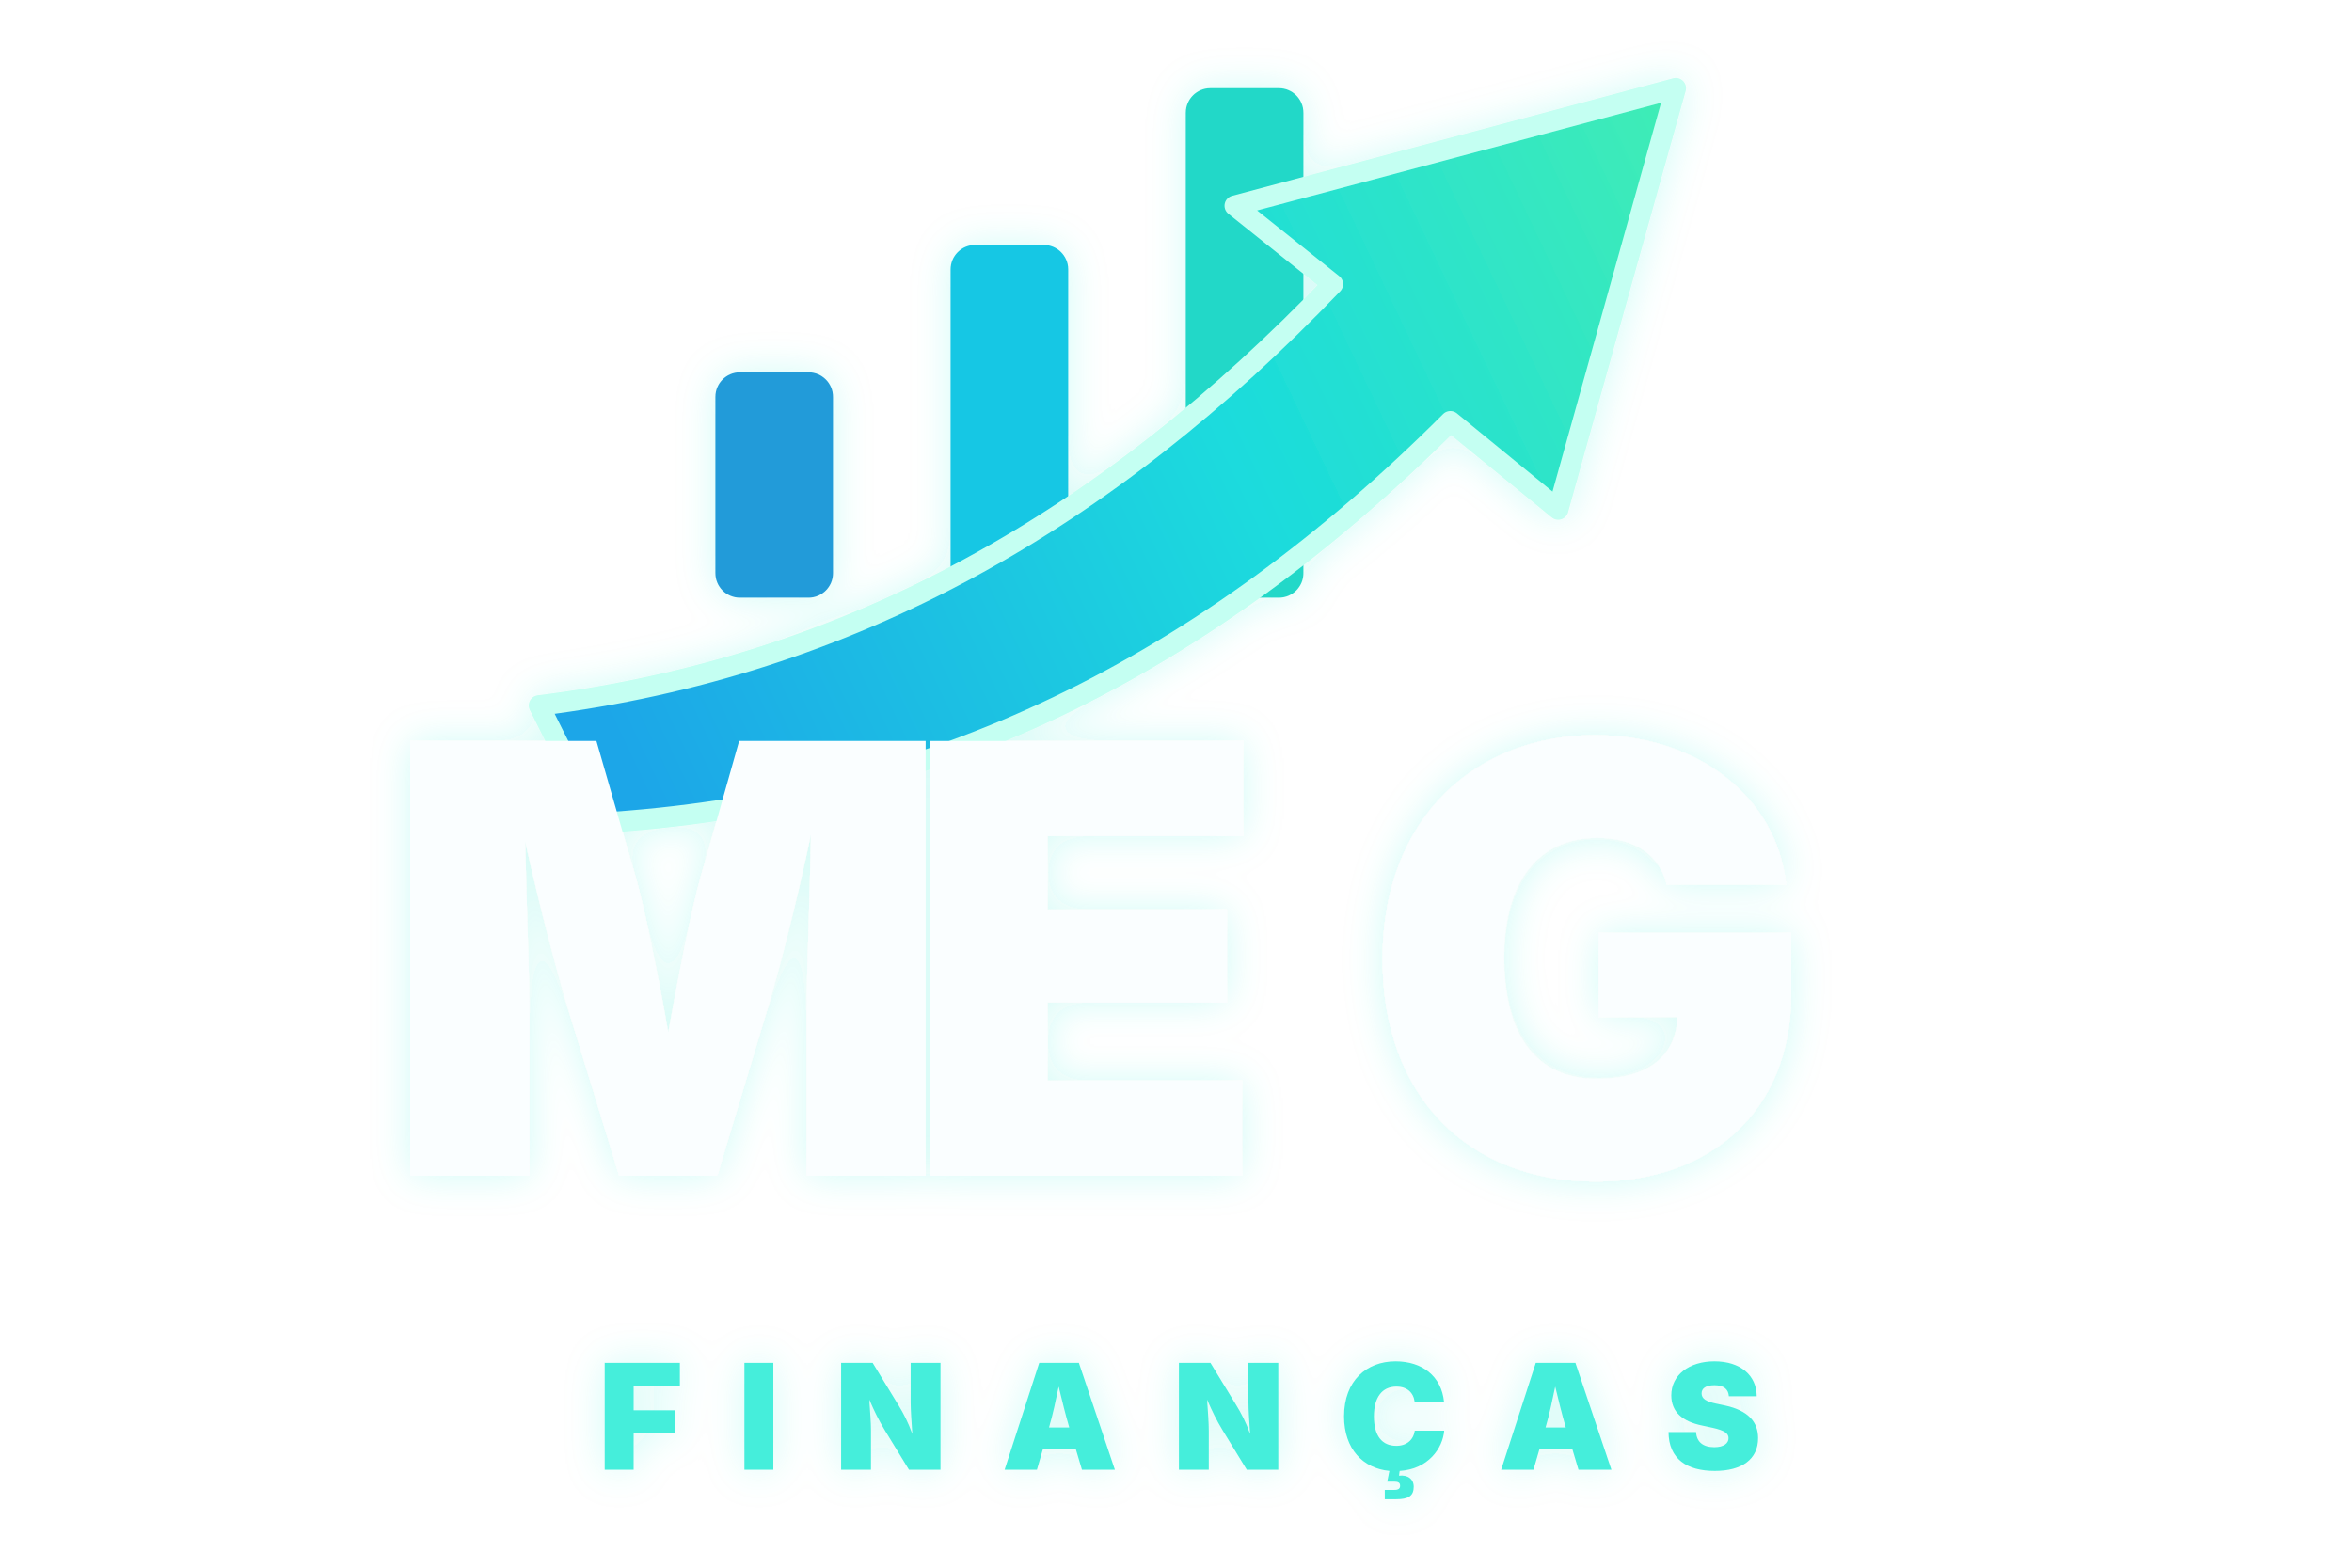
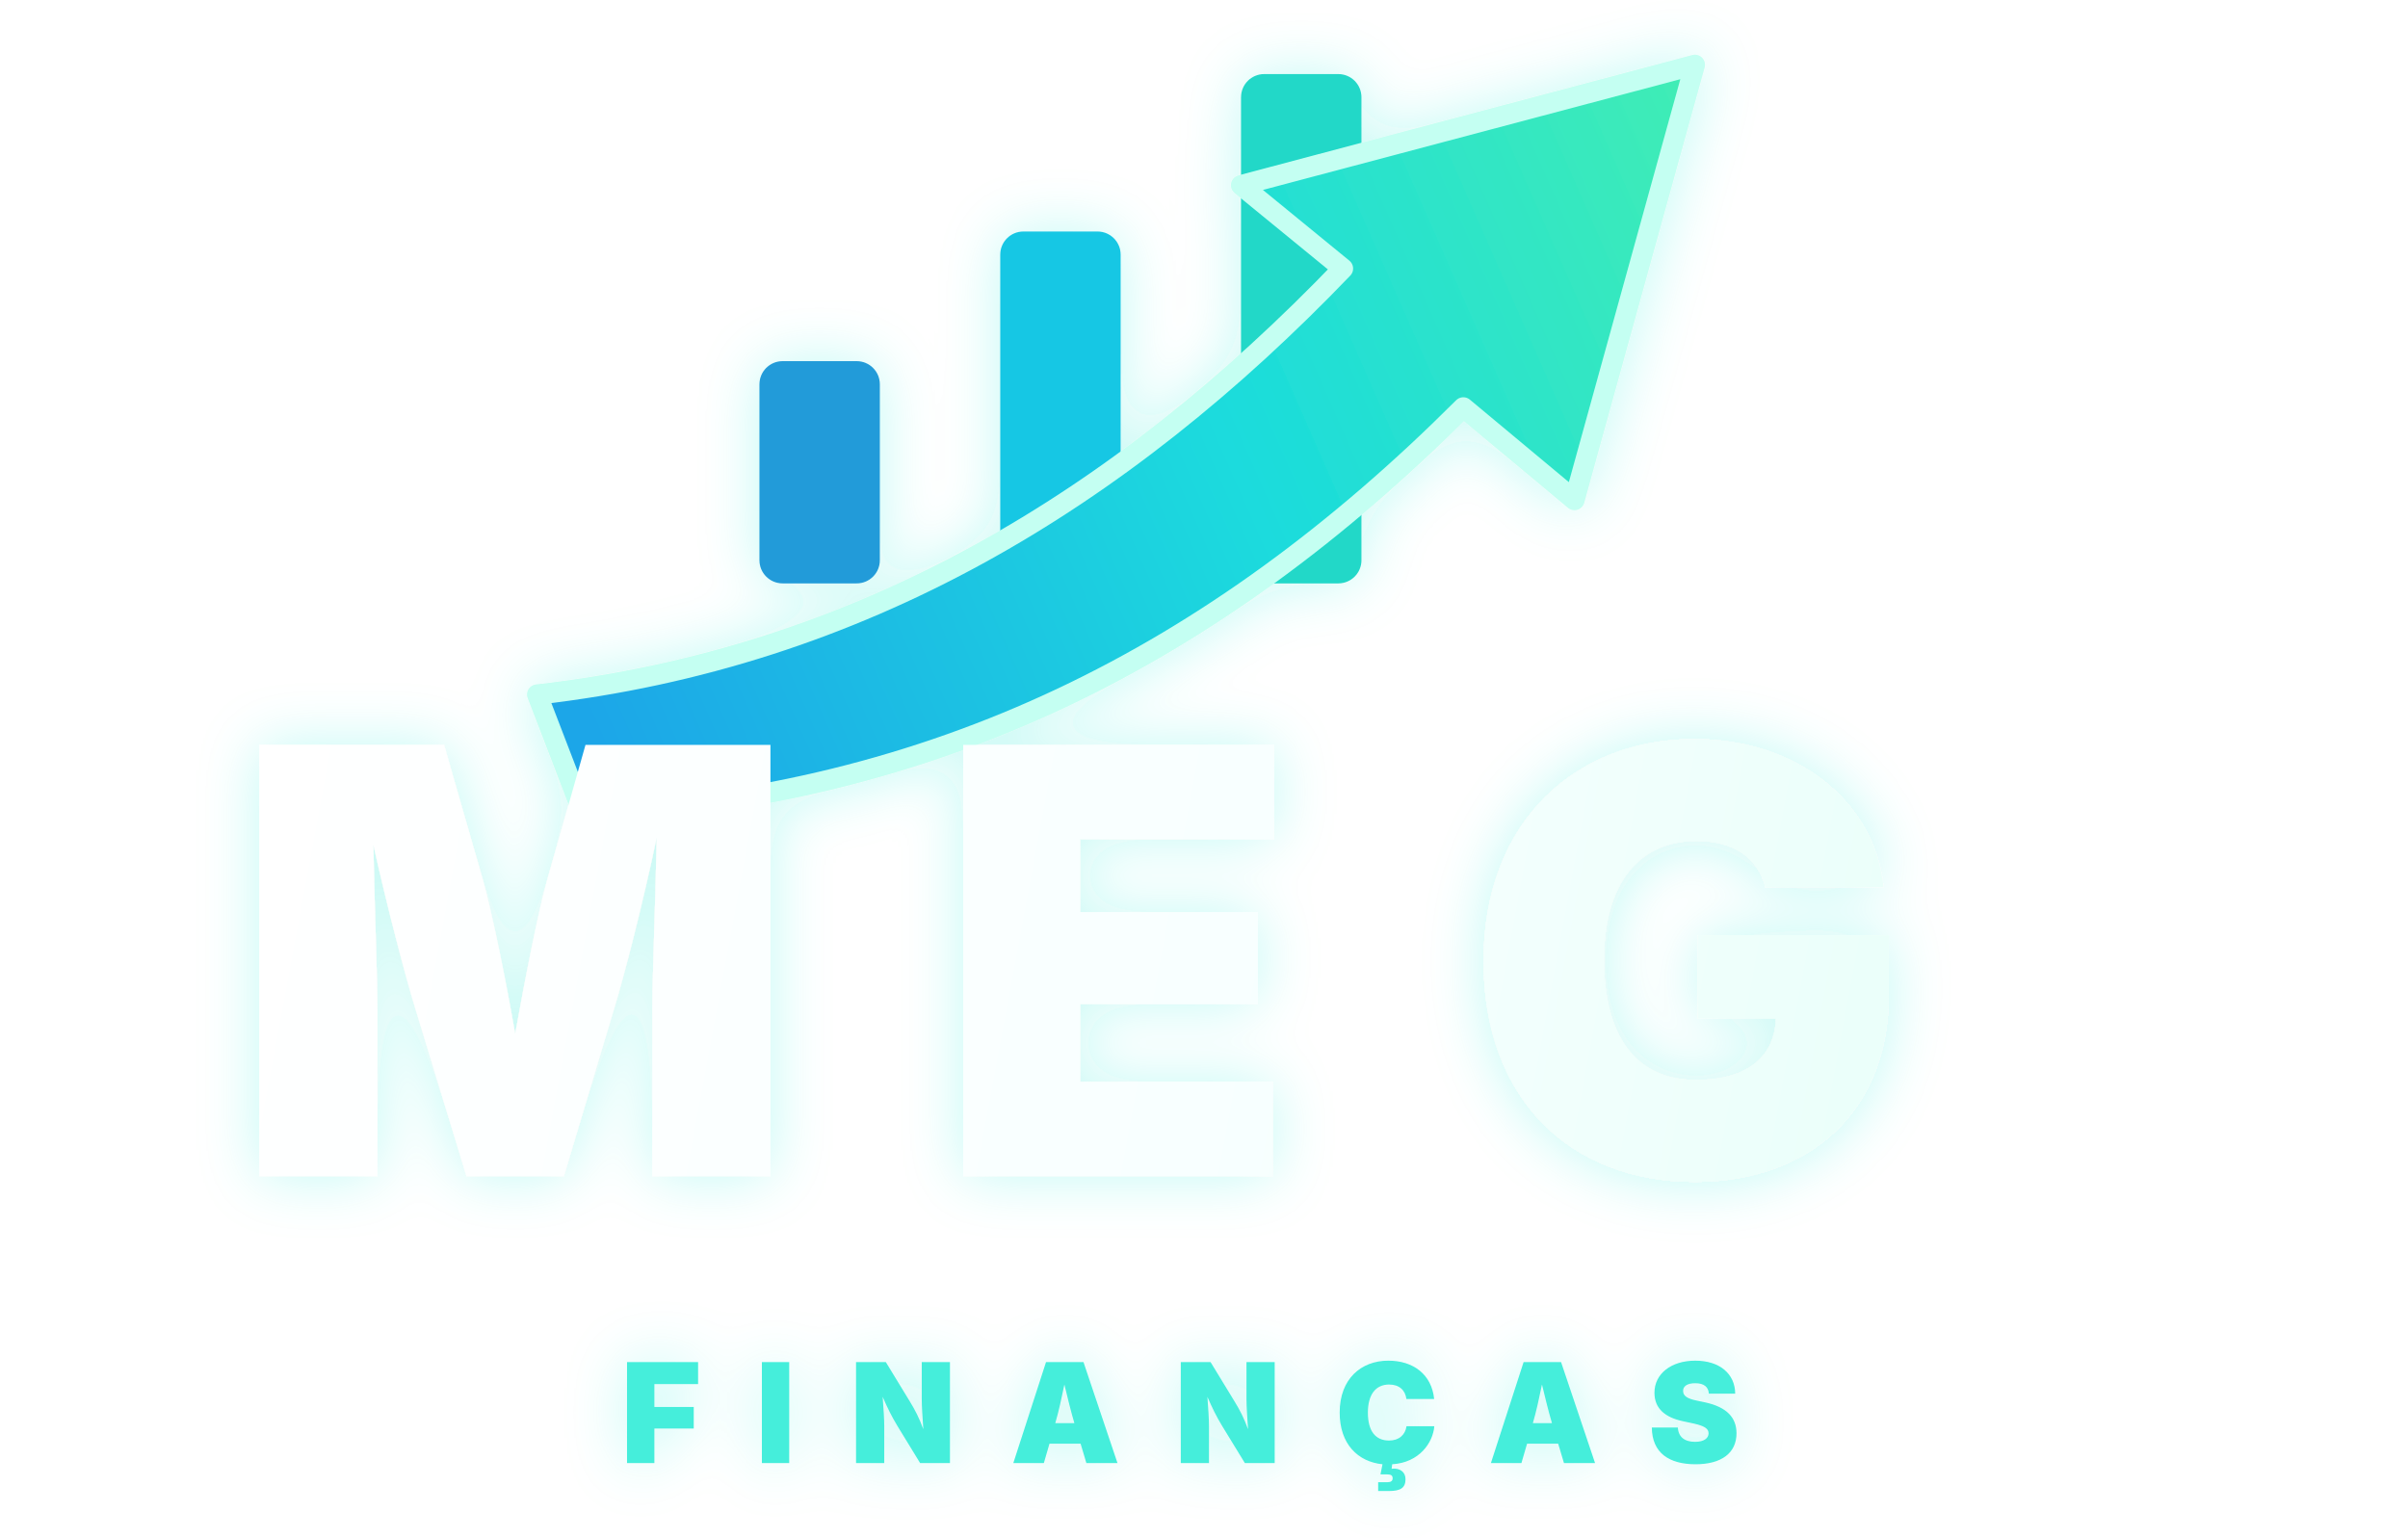
- <svg xmlns="http://www.w3.org/2000/svg" viewBox="0 0 240 160" role="img" aria-labelledby="title desc">
+ <svg xmlns="http://www.w3.org/2000/svg" viewBox="0 0 260 166" role="img" aria-labelledby="title desc">
  <defs>
-     <linearGradient id="megArrow" x1="58" y1="65" x2="178" y2="8" gradientUnits="userSpaceOnUse">
+     <linearGradient id="megArrow" x1="58" y1="65" x2="190" y2="7" gradientUnits="userSpaceOnUse">
      <stop stop-color="#1EA6E8" />
      <stop offset=".52" stop-color="#1ADBDD" />
      <stop offset="1" stop-color="#45EFB0" />
    </linearGradient>
-     <filter id="megGlow" x="-35%" y="-35%" width="170%" height="190%">
-       <feDropShadow dx="0" dy="3" stdDeviation="2.6" flood-color="#00161d" flood-opacity=".58" />
-       <feDropShadow dx="0" dy="0" stdDeviation="2" flood-color="#2debd4" flood-opacity=".18" />
+     <linearGradient id="megWord" x1="26" y1="91" x2="215" y2="126" gradientUnits="userSpaceOnUse">
+       <stop stop-color="#FFFFFF" />
+       <stop offset=".56" stop-color="#F8FFFF" />
+       <stop offset="1" stop-color="#E8FFF9" />
+     </linearGradient>
+     <filter id="megGlow" x="-40%" y="-40%" width="180%" height="200%">
+       <feDropShadow dx="0" dy="4" stdDeviation="3.1" flood-color="#00161d" flood-opacity=".62" />
+       <feDropShadow dx="0" dy="0" stdDeviation="3.2" flood-color="#2debd4" flood-opacity=".24" />
    </filter>
  </defs>
  <g filter="url(#megGlow)">
-     <rect x="73" y="38" width="12" height="23" rx="2.5" fill="#249BD9" />
-     <rect x="97" y="25" width="12" height="36" rx="2.5" fill="#14C7E4" />
-     <rect x="121" y="9" width="12" height="52" rx="2.5" fill="#20D8C8" />
-     <path d="M55 72c32-4 58-19 81-43l-10-8 45-12-12 43-11-9c-25 25-53 39-87 41z" fill="url(#megArrow)" stroke="#C4FFF2" stroke-width="2.1" stroke-linejoin="round" />
-     <text x="39" y="120" fill="#FAFEFF" font-family="Inter,Segoe UI,Arial,sans-serif" font-size="61" font-weight="900">M</text>
-     <text x="92" y="120" fill="#FAFEFF" font-family="Inter,Segoe UI,Arial,sans-serif" font-size="61" font-weight="900">E</text>
-     <text x="139" y="120" fill="#FAFEFF" font-family="Inter,Segoe UI,Arial,sans-serif" font-size="61" font-weight="900">G</text>
-     <text x="61" y="150" fill="#45EEDB" font-family="Inter,Segoe UI,Arial,sans-serif" font-size="15" font-weight="850" letter-spacing="5.5">FINANÇAS</text>
+     <rect x="82" y="39" width="13" height="24" rx="2.5" fill="#249BD9" />
+     <rect x="108" y="25" width="13" height="38" rx="2.5" fill="#14C7E4" />
+     <rect x="134" y="8" width="13" height="55" rx="2.5" fill="#20D8C8" />
+     <path d="M58 75c35-4 63-21 87-46l-11-9 49-13-13 47-12-10c-27 27-57 42-95 44z" fill="url(#megArrow)" stroke="#C4FFF2" stroke-width="2.2" stroke-linejoin="round" />
+     <text x="25" y="127" fill="url(#megWord)" font-family="Inter,Segoe UI,Arial,sans-serif" font-size="64" font-weight="900">M</text>
+     <text x="101" y="127" fill="url(#megWord)" font-family="Inter,Segoe UI,Arial,sans-serif" font-size="64" font-weight="900">E</text>
+     <text x="158" y="127" fill="url(#megWord)" font-family="Inter,Segoe UI,Arial,sans-serif" font-size="64" font-weight="900">G</text>
+     <text x="67" y="158" fill="#45EEDB" font-family="Inter,Segoe UI,Arial,sans-serif" font-size="15" font-weight="850" letter-spacing="5.8">FINANÇAS</text>
  </g>
</svg>
